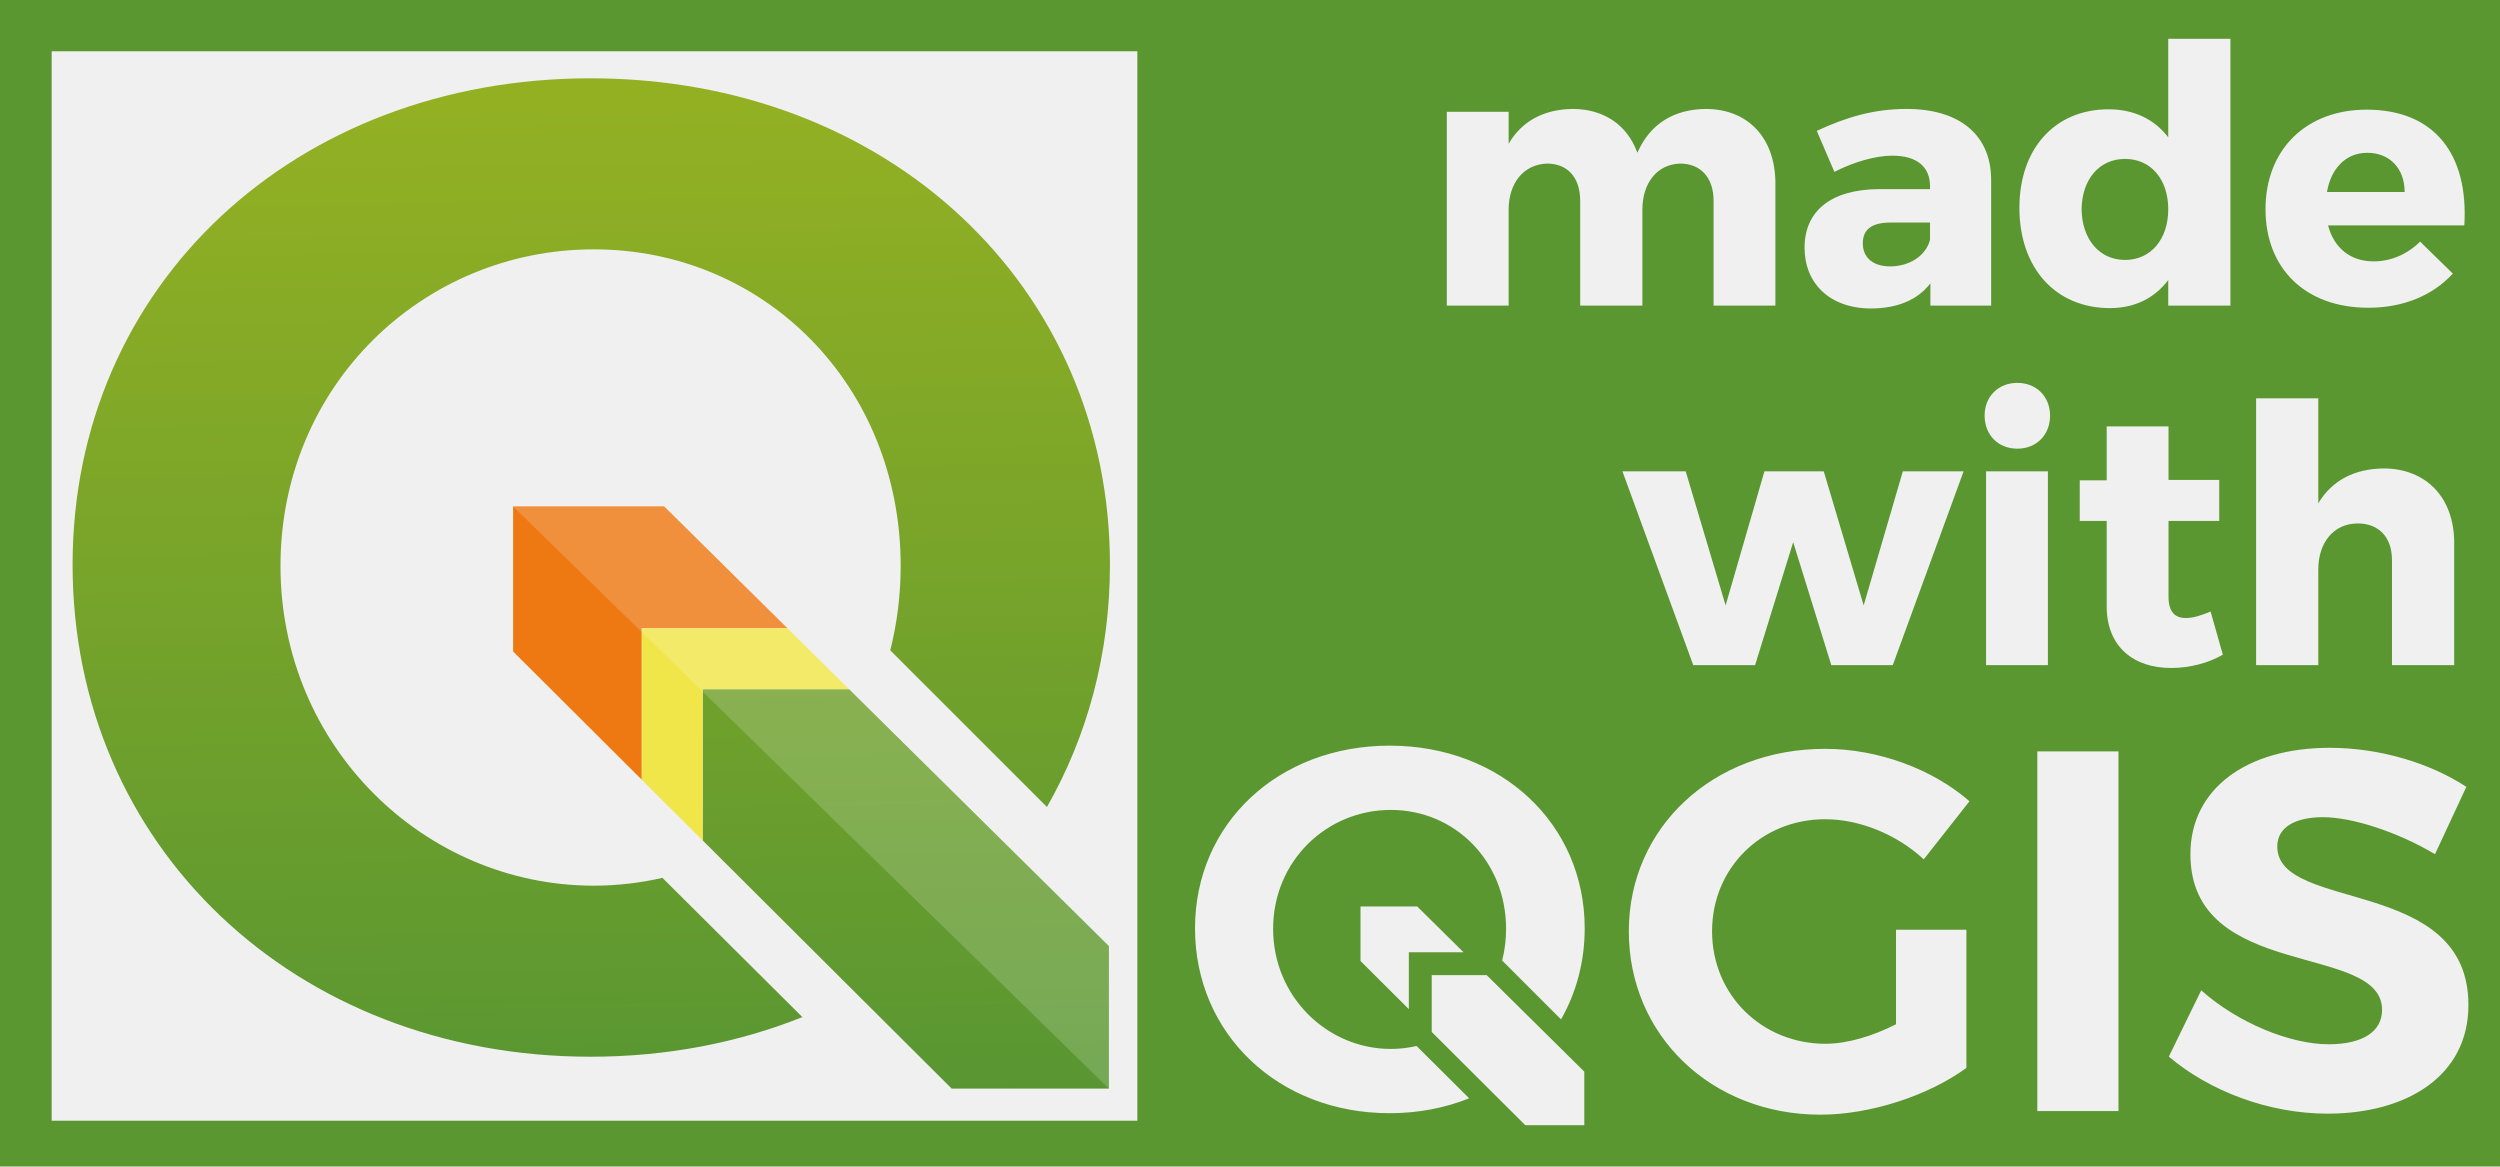
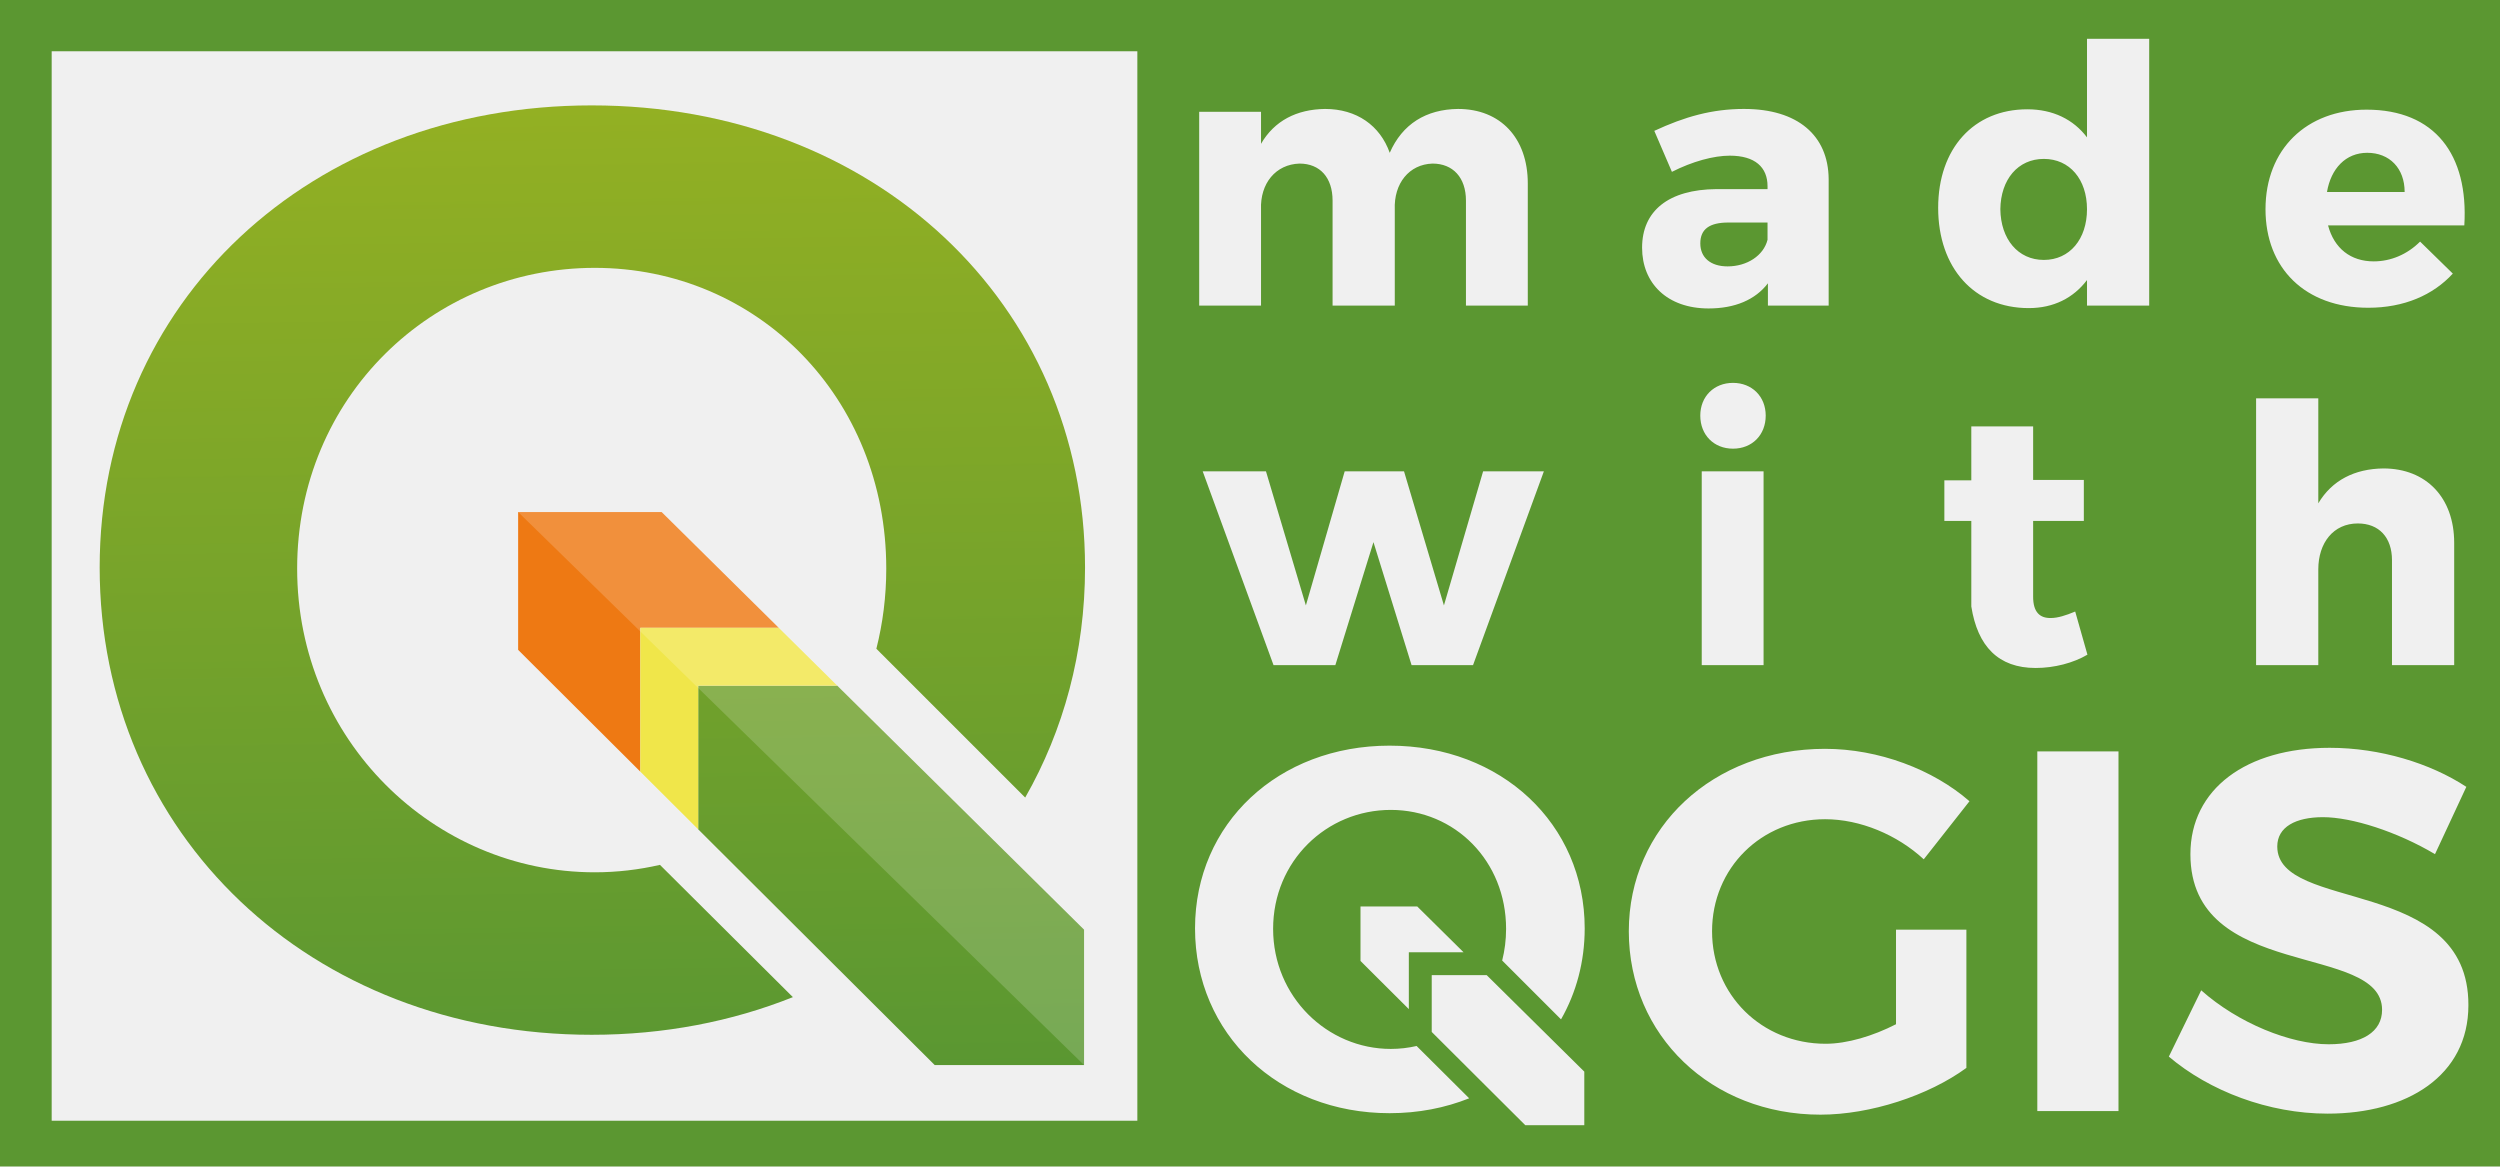
<svg xmlns="http://www.w3.org/2000/svg" xmlns:xlink="http://www.w3.org/1999/xlink" xml:space="preserve" enable-background="new 0 0 722.569 346.291" viewBox="0 0 369.273 172.301" height="172.301" width="369.273" y="0px" x="0px" id="Layer_1" version="1.1">
  <defs id="defs44">
    <linearGradient gradientTransform="translate(-100.2559,2.387539)" gradientUnits="userSpaceOnUse" y2="167.989" x2="717.758" y1="248.369" x1="721.101" id="linearGradient4329" xlink:href="#SVGID_5_" />
    <linearGradient gradientTransform="translate(-100.2059,-87.19863)" y2="102.936" x2="186.512" y1="250.235" x1="188.753" gradientUnits="userSpaceOnUse" id="linearGradient4331" xlink:href="#SVGID_5_" />
    <linearGradient gradientUnits="userSpaceOnUse" y2="98.687" x2="606.498" y1="98.687" x1="105.504" id="linearGradient4440" xlink:href="#SVGID_5_" />
  </defs>
  <linearGradient gradientTransform="translate(-110.635,-98.765)" y2="100.484" x2="347.782" y1="247.783" x1="350.022" gradientUnits="userSpaceOnUse" id="SVGID_1_">
    <stop id="stop6" style="stop-color:#589632" offset="0" />
    <stop id="stop8" style="stop-color:#93B023" offset="1" />
  </linearGradient>
  <linearGradient gradientTransform="translate(-110.635,-98.765)" y2="98.822" x2="456.981" y1="246.123" x1="459.222" gradientUnits="userSpaceOnUse" id="SVGID_2_">
    <stop id="stop13" style="stop-color:#589632" offset="0" />
    <stop id="stop15" style="stop-color:#93B023" offset="1" />
  </linearGradient>
  <linearGradient gradientTransform="translate(-110.635,-98.765)" y2="97.388" x2="551.266" y1="244.688" x1="553.507" gradientUnits="userSpaceOnUse" id="SVGID_3_">
    <stop id="stop20" style="stop-color:#589632" offset="0" />
    <stop id="stop22" style="stop-color:#93B023" offset="1" />
  </linearGradient>
-   <linearGradient y2="101.498" x2="232.211" y1="250.034" x1="234.47" gradientUnits="userSpaceOnUse" id="SVGID_4_">
+   <linearGradient y2="101.498" x2="232.211" y1="250.034" x1="234.47" gradientUnits="userSpaceOnUse" id="SVGID_4_" gradientTransform="matrix(1.052748,0,0,1.052748,-10.06227,-9.420692)">
    <stop id="stop27" style="stop-color:#589632" offset="0" />
    <stop id="stop29" style="stop-color:#93B023" offset="1" />
  </linearGradient>
  <linearGradient y2="102.936" x2="186.512" y1="250.235" x1="188.753" gradientUnits="userSpaceOnUse" id="SVGID_5_">
    <stop id="stop36" style="stop-color:#589632" offset="0" />
    <stop id="stop38" style="stop-color:#93B023" offset="1" />
  </linearGradient>
-   <path id="rect4317" transform="translate(-1.525879e-5,0)" d="M 0 0 L 0 172.301 L 369.273 172.301 L 369.273 0 L 0 0 z M 320.27 5.736 L 329.455 5.736 L 329.455 45.139 L 320.27 45.139 L 320.27 41.369 C 318.252 44.024 315.33 45.51 311.666 45.51 C 303.594 45.51 298.285 39.563 298.285 30.695 C 298.285 21.933 303.543 16.145 311.455 16.145 C 315.225 16.145 318.252 17.632 320.27 20.287 L 320.27 5.736 z M 7.633 7.57 L 167.996 7.57 L 167.996 165.547 L 7.633 165.547 L 7.633 7.57 z M 232.293 16.092 C 236.966 16.092 240.418 18.535 241.852 22.57 C 243.71 18.322 247.215 16.145 251.941 16.092 C 258.208 16.092 262.242 20.393 262.242 27.084 L 262.242 45.139 L 253.109 45.139 L 253.109 29.633 C 253.109 26.234 251.197 24.162 248.17 24.162 C 244.718 24.268 242.596 27.084 242.596 30.961 L 242.596 45.139 L 233.408 45.139 L 233.408 29.633 C 233.408 26.234 231.55 24.162 228.523 24.162 C 225.019 24.268 222.84 27.084 222.84 30.961 L 222.84 45.139 L 213.707 45.139 L 213.707 16.516 L 222.84 16.516 L 222.84 21.242 C 224.805 17.844 228.098 16.145 232.293 16.092 z M 281.631 16.092 C 289.49 16.092 294.056 19.969 294.109 26.447 L 294.109 45.139 L 285.137 45.139 L 285.137 41.846 C 283.278 44.288 280.25 45.562 276.373 45.562 C 270.266 45.562 266.551 41.847 266.551 36.59 C 266.551 31.173 270.427 27.987 277.543 27.934 L 285.082 27.934 L 285.082 27.508 C 285.082 24.693 283.225 22.994 279.508 22.994 C 277.118 22.994 273.984 23.845 270.957 25.385 L 268.355 19.33 C 272.816 17.259 276.852 16.092 281.631 16.092 z M 349.559 16.197 C 359.648 16.197 364.639 22.836 364.002 33.297 L 343.875 33.297 C 344.778 36.695 347.221 38.607 350.619 38.607 C 353.115 38.607 355.559 37.597 357.471 35.686 L 362.303 40.412 C 359.382 43.598 355.081 45.457 349.824 45.457 C 340.478 45.457 334.637 39.615 334.637 30.906 C 334.637 22.038 340.69 16.197 349.559 16.197 z M 349.664 22.57 C 346.478 22.57 344.301 24.906 343.717 28.357 L 355.188 28.357 C 355.188 24.853 352.956 22.57 349.664 22.57 z M 313.896 23.473 C 310.073 23.473 307.524 26.499 307.471 30.906 C 307.524 35.314 310.073 38.395 313.896 38.395 C 317.72 38.395 320.27 35.314 320.27 30.906 C 320.27 26.499 317.72 23.473 313.896 23.473 z M 279.295 32.871 C 276.534 32.871 275.152 33.827 275.152 35.951 C 275.152 38.022 276.639 39.35 279.188 39.35 C 282.055 39.35 284.498 37.756 285.082 35.42 L 285.082 32.871 L 279.295 32.871 z M 297.98 56.555 C 300.795 56.555 302.812 58.574 302.812 61.389 C 302.812 64.256 300.795 66.273 297.98 66.273 C 295.166 66.273 293.148 64.256 293.148 61.389 C 293.148 58.574 295.166 56.555 297.98 56.555 z M 333.246 58.84 L 342.434 58.84 L 342.434 74.346 C 344.452 70.947 347.797 69.246 352.045 69.193 C 358.364 69.193 362.506 73.495 362.506 80.186 L 362.506 98.242 L 353.318 98.242 L 353.318 82.734 C 353.318 79.389 351.406 77.318 348.273 77.318 C 344.662 77.318 342.434 80.186 342.434 84.115 L 342.434 98.242 L 333.246 98.242 L 333.246 58.84 z M 311.18 62.98 L 320.312 62.98 L 320.312 70.893 L 327.801 70.893 L 327.801 76.947 L 320.312 76.947 L 320.312 88.152 C 320.312 90.383 321.269 91.338 322.969 91.285 C 323.925 91.285 325.145 90.912 326.525 90.328 L 328.332 96.701 C 326.261 97.923 323.447 98.666 320.686 98.666 C 315.163 98.666 311.18 95.533 311.18 89.586 L 311.18 76.947 L 307.197 76.947 L 307.197 70.947 L 311.18 70.947 L 311.18 62.98 z M 239.648 69.619 L 248.994 69.619 L 254.889 89.426 L 260.623 69.619 L 269.385 69.619 L 275.279 89.426 L 281.068 69.619 L 290.043 69.619 L 279.58 98.242 L 270.5 98.242 L 264.871 80.08 L 259.242 98.242 L 250.109 98.242 L 239.648 69.619 z M 293.361 69.619 L 302.494 69.619 L 302.494 98.242 L 293.361 98.242 L 293.361 69.619 z M 205.258 110.141 C 221.757 110.141 234.074 121.698 234.074 137.133 C 234.074 142.079 232.82 146.645 230.578 150.572 L 221.885 141.881 C 222.26 140.396 222.463 138.828 222.463 137.199 C 222.463 127.184 214.914 119.631 205.434 119.631 C 195.953 119.631 188.051 127.185 188.051 137.199 C 188.051 147.214 196.041 154.938 205.434 154.938 C 206.747 154.938 208.02 154.786 209.244 154.504 L 217.01 162.23 C 213.46 163.65 209.498 164.43 205.258 164.43 C 188.834 164.43 176.516 152.72 176.516 137.133 C 176.516 121.622 188.834 110.141 205.258 110.141 z M 344.113 110.459 C 351.551 110.459 358.988 112.735 364.301 116.227 L 359.672 126.168 C 354.056 122.829 347.377 120.705 343.127 120.705 C 339.105 120.705 336.373 122.147 336.373 125.031 C 336.373 134.822 364.681 129.357 364.605 148.482 C 364.605 158.88 355.574 164.496 343.811 164.496 C 335.082 164.496 326.353 161.157 320.357 156.072 L 325.139 146.281 C 330.604 151.139 338.345 154.25 343.961 154.25 C 348.895 154.25 351.855 152.43 351.855 149.166 C 351.855 139.148 323.545 144.992 323.545 126.17 C 323.545 116.531 331.818 110.459 344.113 110.459 z M 269.584 110.611 C 277.477 110.611 285.521 113.646 290.91 118.352 L 284.156 126.928 C 280.209 123.285 274.745 121.008 269.584 121.008 C 260.172 121.008 252.887 128.22 252.887 137.555 C 252.887 146.966 260.25 154.176 269.66 154.176 C 272.848 154.176 276.643 153.037 280.059 151.291 L 280.059 137.326 L 290.455 137.326 L 290.455 157.742 C 284.839 161.841 276.262 164.648 268.9 164.648 C 252.81 164.648 240.592 152.962 240.592 137.555 C 240.592 122.224 253.038 110.611 269.584 110.611 z M 300.93 110.99 L 312.92 110.99 L 312.92 164.117 L 300.93 164.117 L 300.93 110.99 z M 200.959 133.895 L 209.34 133.895 L 216.178 140.656 L 208.098 140.656 L 208.098 149.059 L 200.959 141.945 L 200.959 133.895 z M 211.479 144.037 L 219.598 144.037 L 234.016 158.291 L 234.016 166.199 L 225.295 166.199 L 211.479 152.428 L 211.479 144.037 z " style="fill:#5b9731;fill-opacity:1" />
-   <polygon transform="translate(-100.2059,-87.19863)" id="polygon3" points="195,180 216.513,180 198.306,162 176,162 176,183.433 195,202.37 " style="fill:#ee7913" />
-   <polygon transform="translate(-100.2059,-87.19863)" id="polygon31" points="264,226.946 225.617,189 204,189 204,211.34 240.782,248 264,248 " style="fill:url(#SVGID_4_)" />
-   <polygon transform="translate(-100.2059,-87.19863)" id="polygon33" points="204,189 225.617,189 216.513,180 195,180 195,202.37 204,211.34 " style="fill:#f0e64a" />
-   <path id="path40" d="m 97.846,129.665 c -3.259,0.75 -6.648,1.157 -10.144,1.157 -25.005,0 -46.271,-20.562 -46.271,-47.222 0,-26.66 21.032,-46.769 46.271,-46.769 25.239,0 45.336,20.108 45.336,46.769 0,4.336 -0.54,8.508 -1.539,12.46 l 23.144,23.14 c 5.967,-10.455 9.305,-22.611 9.305,-35.778 0,-41.09 -32.791,-71.856 -76.714,-71.856 -43.722,0 -76.512,30.564 -76.512,71.856 0,41.494 32.791,72.666 76.512,72.666 11.287,0 21.835,-2.076 31.284,-5.854 l -20.672,-20.569 z" style="fill:url(#linearGradient4331)" />
-   <path style="fill:#ffffff;fill-opacity:0.173" id="polygon4174" d="m 75.794,74.801 88,86 0,-21.055 -38.383,-37.945 -9.104,-9 -18.207,-18 z" />
+   <path id="rect4317" transform="translate(-1.525879e-5,0)" d="m 0,0 0,172.301 369.273,0 0,-172.301 z m 308.27,5.736 9.186,0 0,39.402 -9.186,0 0,-3.77 c -2.018,2.655 -4.939,4.141 -8.604,4.141 -8.072,0 -13.381,-5.946 -13.381,-14.814 0,-8.762 5.258,-14.551 13.17,-14.551 3.77,0 6.797,1.487 8.814,4.143 z M 7.633,7.57 l 160.363,0 0,157.977 -160.363,0 z M 195.718,16.092 c 4.673,0 8.125,2.443 9.559,6.479 1.859,-4.248 5.364,-6.425 10.09,-6.479 6.266,0 10.301,4.301 10.301,10.992 l 0,18.055 -9.133,0 0,-15.506 c 0,-3.399 -1.913,-5.471 -4.939,-5.471 -3.452,0.106 -5.731,2.926 -5.574,6.799 l 0,14.178 -9.188,0 0,-15.506 c 0,-3.399 -1.858,-5.471 -4.885,-5.471 -3.505,0.106 -5.841,2.926 -5.684,6.799 l 0,14.178 -9.133,0 0,-28.623 9.133,0 0,4.727 c 1.965,-3.399 5.258,-5.097 9.453,-5.15 z m 61.913,0 c 7.859,0 12.425,3.877 12.479,10.355 l 0,18.691 -8.973,0 0,-3.293 c -1.859,2.443 -4.887,3.717 -8.764,3.717 -6.107,0 -9.822,-3.716 -9.822,-8.973 0,-5.416 3.876,-8.603 10.992,-8.656 l 7.539,0 0,-0.426 c 0,-2.814 -1.857,-4.514 -5.574,-4.514 -2.39,0 -5.524,0.851 -8.551,2.391 l -2.602,-6.055 c 4.461,-2.071 8.496,-3.238 13.275,-3.238 z m 91.928,0.105 c 10.09,0 15.081,6.638 14.443,17.1 l -20.127,0 c 0.903,3.399 3.346,5.311 6.744,5.311 2.496,0 4.94,-1.01 6.852,-2.922 l 4.832,4.727 c -2.921,3.186 -7.221,5.045 -12.479,5.045 -9.346,0 -15.188,-5.842 -15.188,-14.551 0,-8.868 6.054,-14.709 14.922,-14.709 z m 0.105,6.373 c -3.186,0 -5.363,2.335 -5.947,5.787 l 11.471,0 c 0,-3.505 -2.231,-5.787 -5.523,-5.787 z m -47.768,0.902 c -3.823,0 -6.373,3.026 -6.426,7.434 0.053,4.408 2.602,7.488 6.426,7.488 3.823,0 6.373,-3.081 6.373,-7.488 0,-4.408 -2.55,-7.434 -6.373,-7.434 z m -46.602,9.398 c -2.761,0 -4.143,0.956 -4.143,3.08 0,2.071 1.486,3.398 4.035,3.398 2.868,0 5.31,-1.593 5.895,-3.93 l 0,-2.549 z m 0.686,23.684 c 2.814,0 4.832,2.02 4.832,4.834 0,2.868 -2.018,4.885 -4.832,4.885 -2.814,0 -4.832,-2.017 -4.832,-4.885 0,-2.814 2.018,-4.834 4.832,-4.834 z m 77.266,2.285 9.188,0 0,15.506 c 2.018,-3.399 5.363,-5.099 9.611,-5.152 6.319,0 10.461,4.301 10.461,10.992 l 0,18.057 -9.188,0 0,-15.508 c 0,-3.345 -1.912,-5.416 -5.045,-5.416 -3.611,0 -5.84,2.867 -5.84,6.797 l 0,14.127 -9.188,0 z m -42.066,4.141 9.133,0 0,7.912 7.488,0 0,6.055 -7.488,0 0,11.205 c 0,2.23 0.957,3.186 2.656,3.133 0.956,0 2.176,-0.373 3.557,-0.957 l 1.807,6.373 c -2.071,1.221 -4.885,1.965 -7.646,1.965 -5.523,0 -8.576,-3.206 -9.506,-9.08 l 0,-12.639 -3.982,0 0,-6 3.982,0 z m -113.531,6.639 9.346,0 5.895,19.807 5.734,-19.807 8.762,0 5.895,19.807 5.789,-19.807 8.975,0 -10.463,28.623 -9.08,0 -5.629,-18.162 -5.629,18.162 -9.133,0 z m 73.713,0 9.133,0 0,28.623 -9.133,0 z m -46.104,40.521 c 16.499,1e-5 28.816,11.557 28.816,26.992 0,4.946 -1.255,9.512 -3.496,13.439 l -8.693,-8.691 c 0.375,-1.485 0.578,-3.053 0.578,-4.682 0,-10.015 -7.548,-17.568 -17.029,-17.568 -9.481,0 -17.383,7.554 -17.383,17.568 0,10.015 7.99,17.738 17.383,17.738 1.313,0 2.586,-0.152 3.811,-0.434 l 7.766,7.727 c -3.549,1.419 -7.512,2.199 -11.752,2.199 -16.424,0 -28.742,-11.71 -28.742,-27.297 10e-6,-15.511 12.318,-26.992 28.742,-26.992 z m 138.855,0.318 c 7.438,-3.7e-4 14.875,2.276 20.188,5.768 l -4.629,9.941 c -5.616,-3.339 -12.295,-5.463 -16.545,-5.463 -4.022,0 -6.754,1.442 -6.754,4.326 0,9.791 28.308,4.326 28.232,23.451 0,10.398 -9.032,16.014 -20.795,16.014 -8.728,0 -17.458,-3.339 -23.453,-8.424 l 4.781,-9.791 c 5.465,4.858 13.206,7.969 18.822,7.969 4.934,0 7.895,-1.82 7.895,-5.084 0,-10.018 -28.311,-4.174 -28.311,-22.996 0,-9.639 8.273,-15.711 20.568,-15.711 z m -74.529,0.152 c 7.893,0 15.937,3.035 21.326,7.74 l -6.754,8.576 c -3.947,-3.643 -9.411,-5.92 -14.572,-5.92 -9.412,0 -16.697,7.212 -16.697,16.547 0,9.411 7.363,16.621 16.773,16.621 3.188,0 6.983,-1.139 10.398,-2.885 l 0,-13.965 10.396,0 0,20.416 c -5.616,4.099 -14.193,6.906 -21.555,6.906 -16.09,0 -28.309,-11.686 -28.309,-27.094 0,-15.331 12.446,-26.943 28.992,-26.943 z m 31.346,0.379 11.99,0 0,53.127 -11.99,0 z m -99.971,22.904 8.381,0 6.838,6.762 -8.08,0 0,8.402 -7.139,-7.113 z m 10.52,10.143 8.119,0 14.418,14.254 0,7.908 -8.721,0 -13.816,-13.771 z" style="fill:#5b9731;fill-opacity:1" />
+   <polygon transform="matrix(0.9498946,0,0,0.9498946,-90.64781,-78.24996)" id="polygon3" points="198.306,162 176,162 176,183.433 195,202.37 195,180 216.513,180 " style="fill:#ee7913" />
+   <polygon transform="matrix(0.9498946,0,0,0.9498946,-90.64781,-78.24996)" id="polygon31" points="204,189 204,211.34 240.782,248 264,248 264,226.946 225.617,189 " style="fill:url(#SVGID_4_)" />
+   <polygon transform="matrix(0.9498946,0,0,0.9498946,-90.64781,-78.24996)" id="polygon33" points="216.513,180 195,180 195,202.37 204,211.34 204,189 225.617,189 " style="fill:#f0e64a" />
+   <path id="path40" d="m 97.481,127.748 c -3.096,0.712 -6.315,1.099 -9.636,1.099 -23.752,0 -43.953,-19.532 -43.953,-44.856 0,-25.324 19.978,-44.426 43.953,-44.426 23.974,0 43.064,19.1 43.064,44.426 0,4.119 -0.513,8.082 -1.462,11.836 l 21.984,21.981 c 5.668,-9.931 8.839,-21.478 8.839,-33.985 0,-39.031 -31.148,-68.256 -72.87,-68.256 -41.531,0 -72.678,29.033 -72.678,68.256 0,39.415 31.148,69.025 72.678,69.025 10.721,0 20.741,-1.972 29.716,-5.561 L 97.481,127.748 Z" style="fill:url(#linearGradient4331)" />
+   <path style="fill:#ffffff;fill-opacity:0.173" id="polygon4174" d="m 76.534,75.633 83.591,81.691 0,-20 -36.46,-36.044 -8.647,-8.549 -17.295,-17.098 z" />
</svg>
